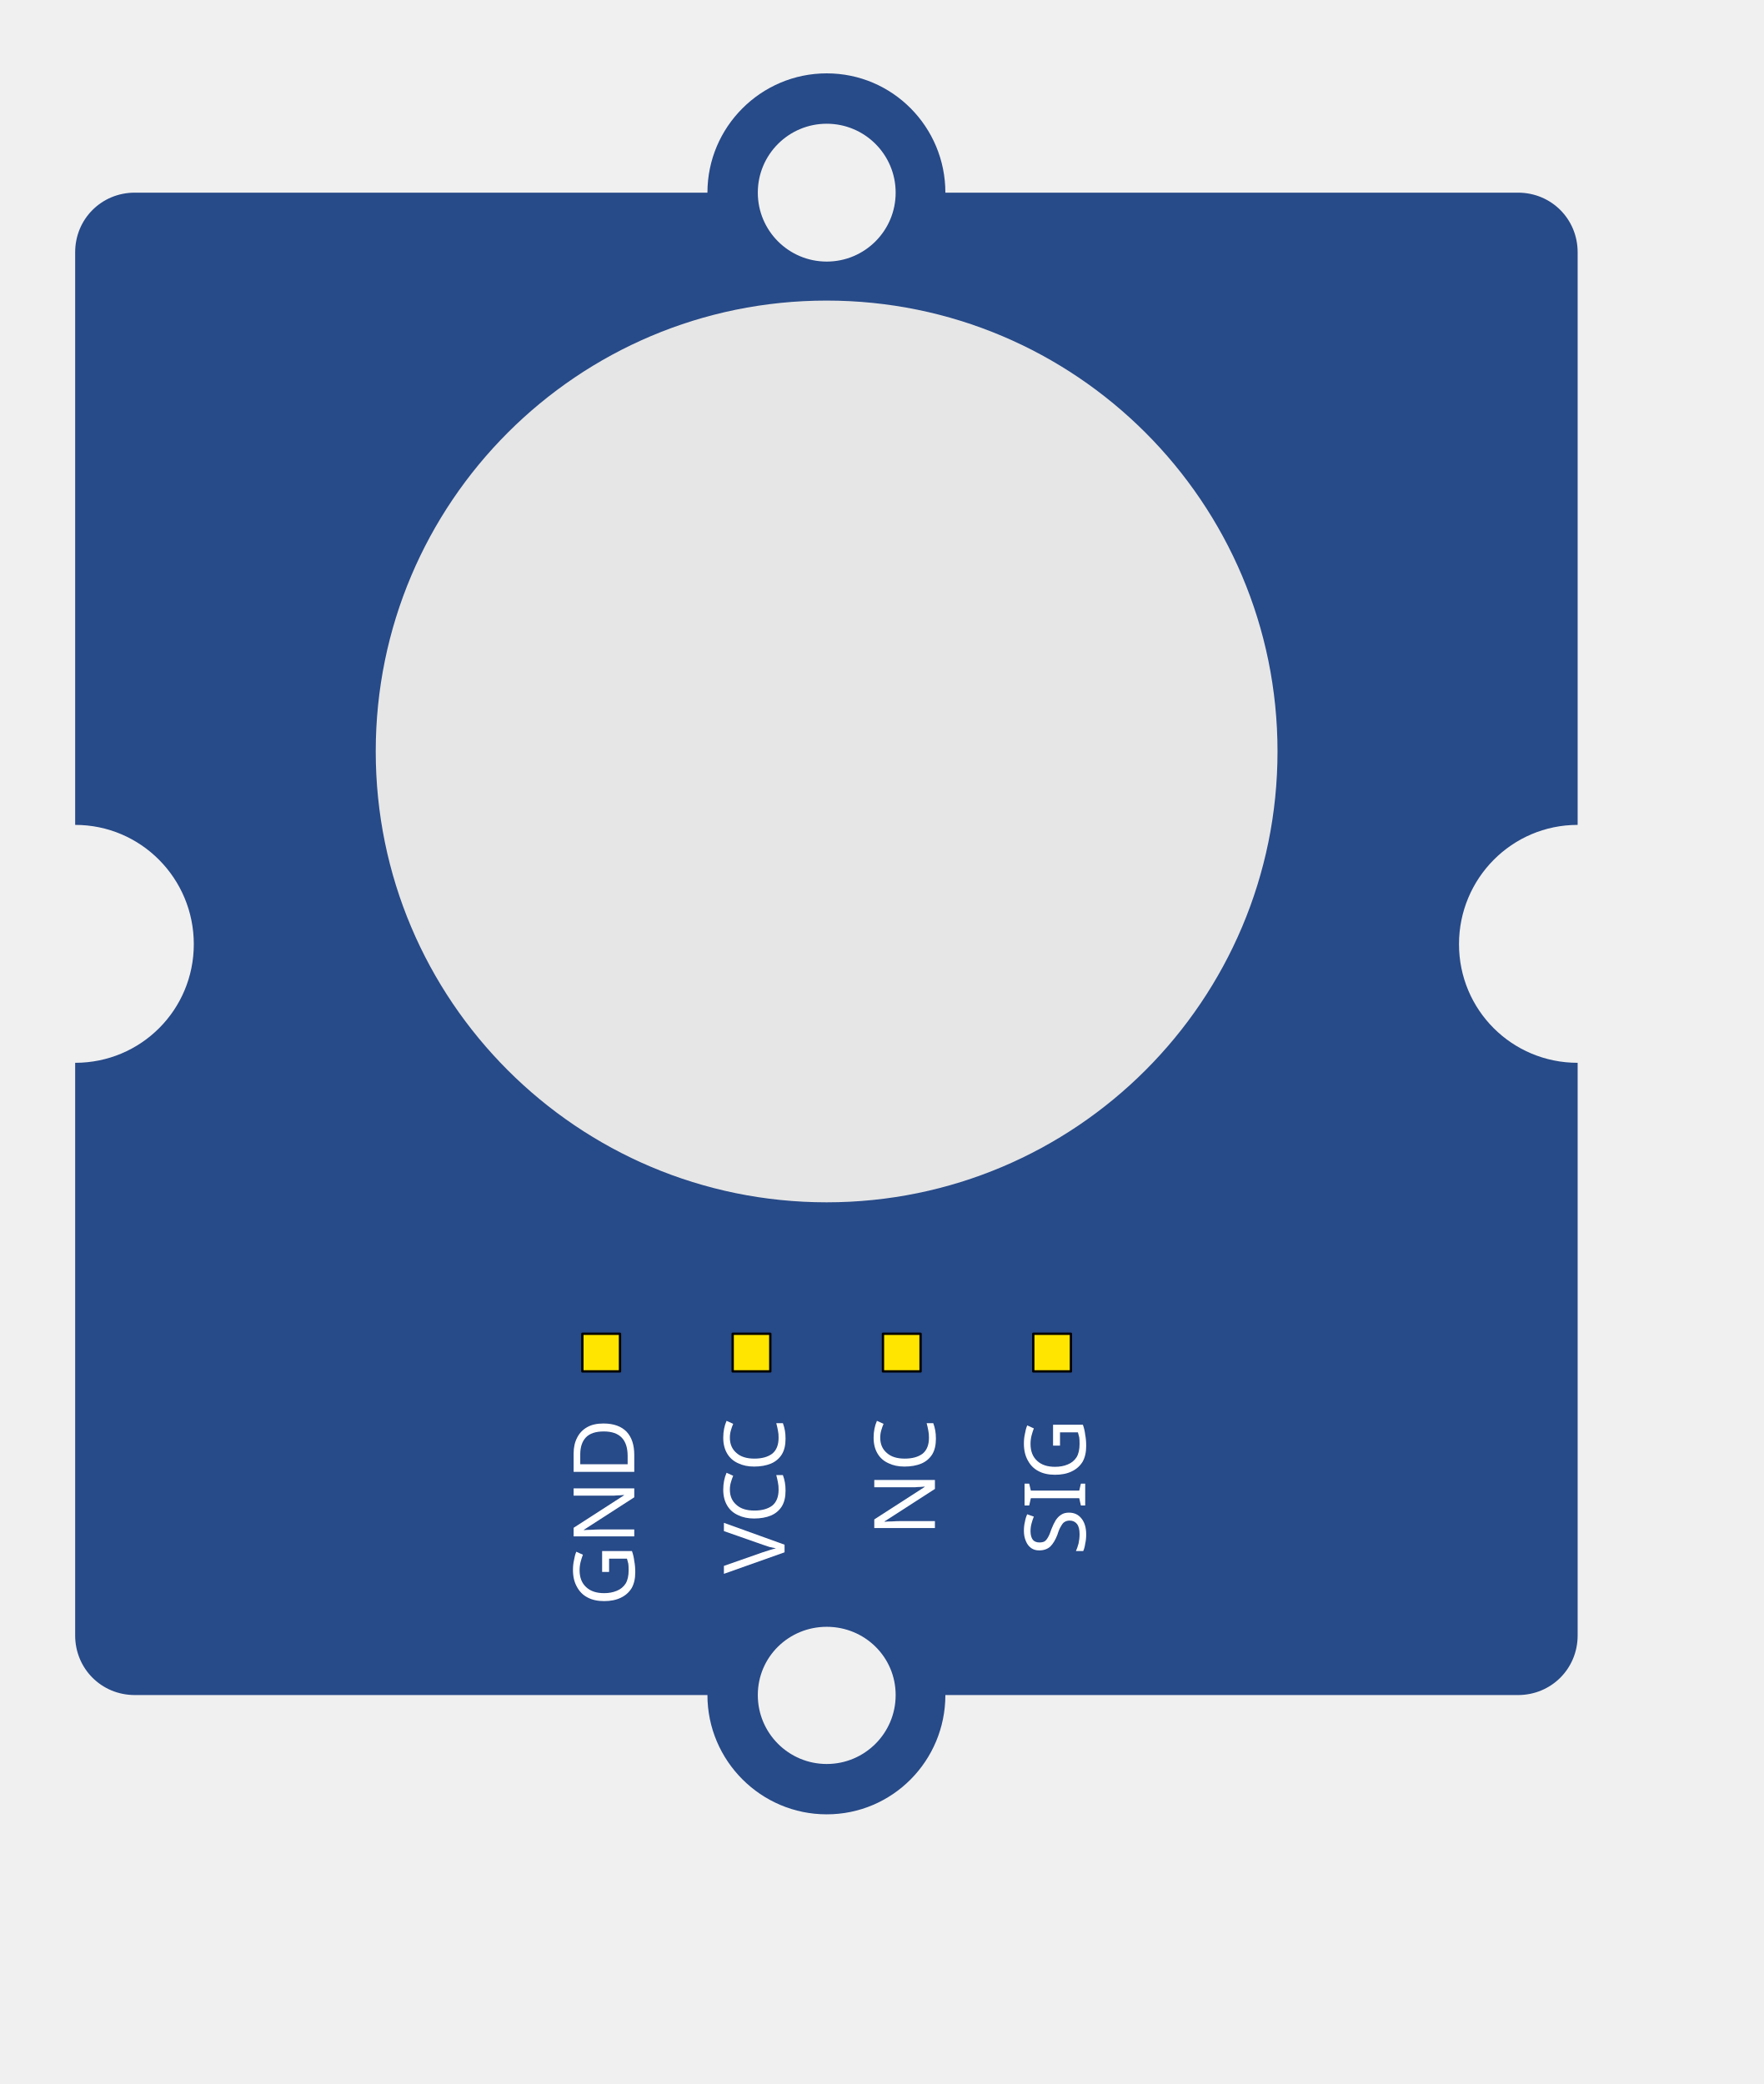
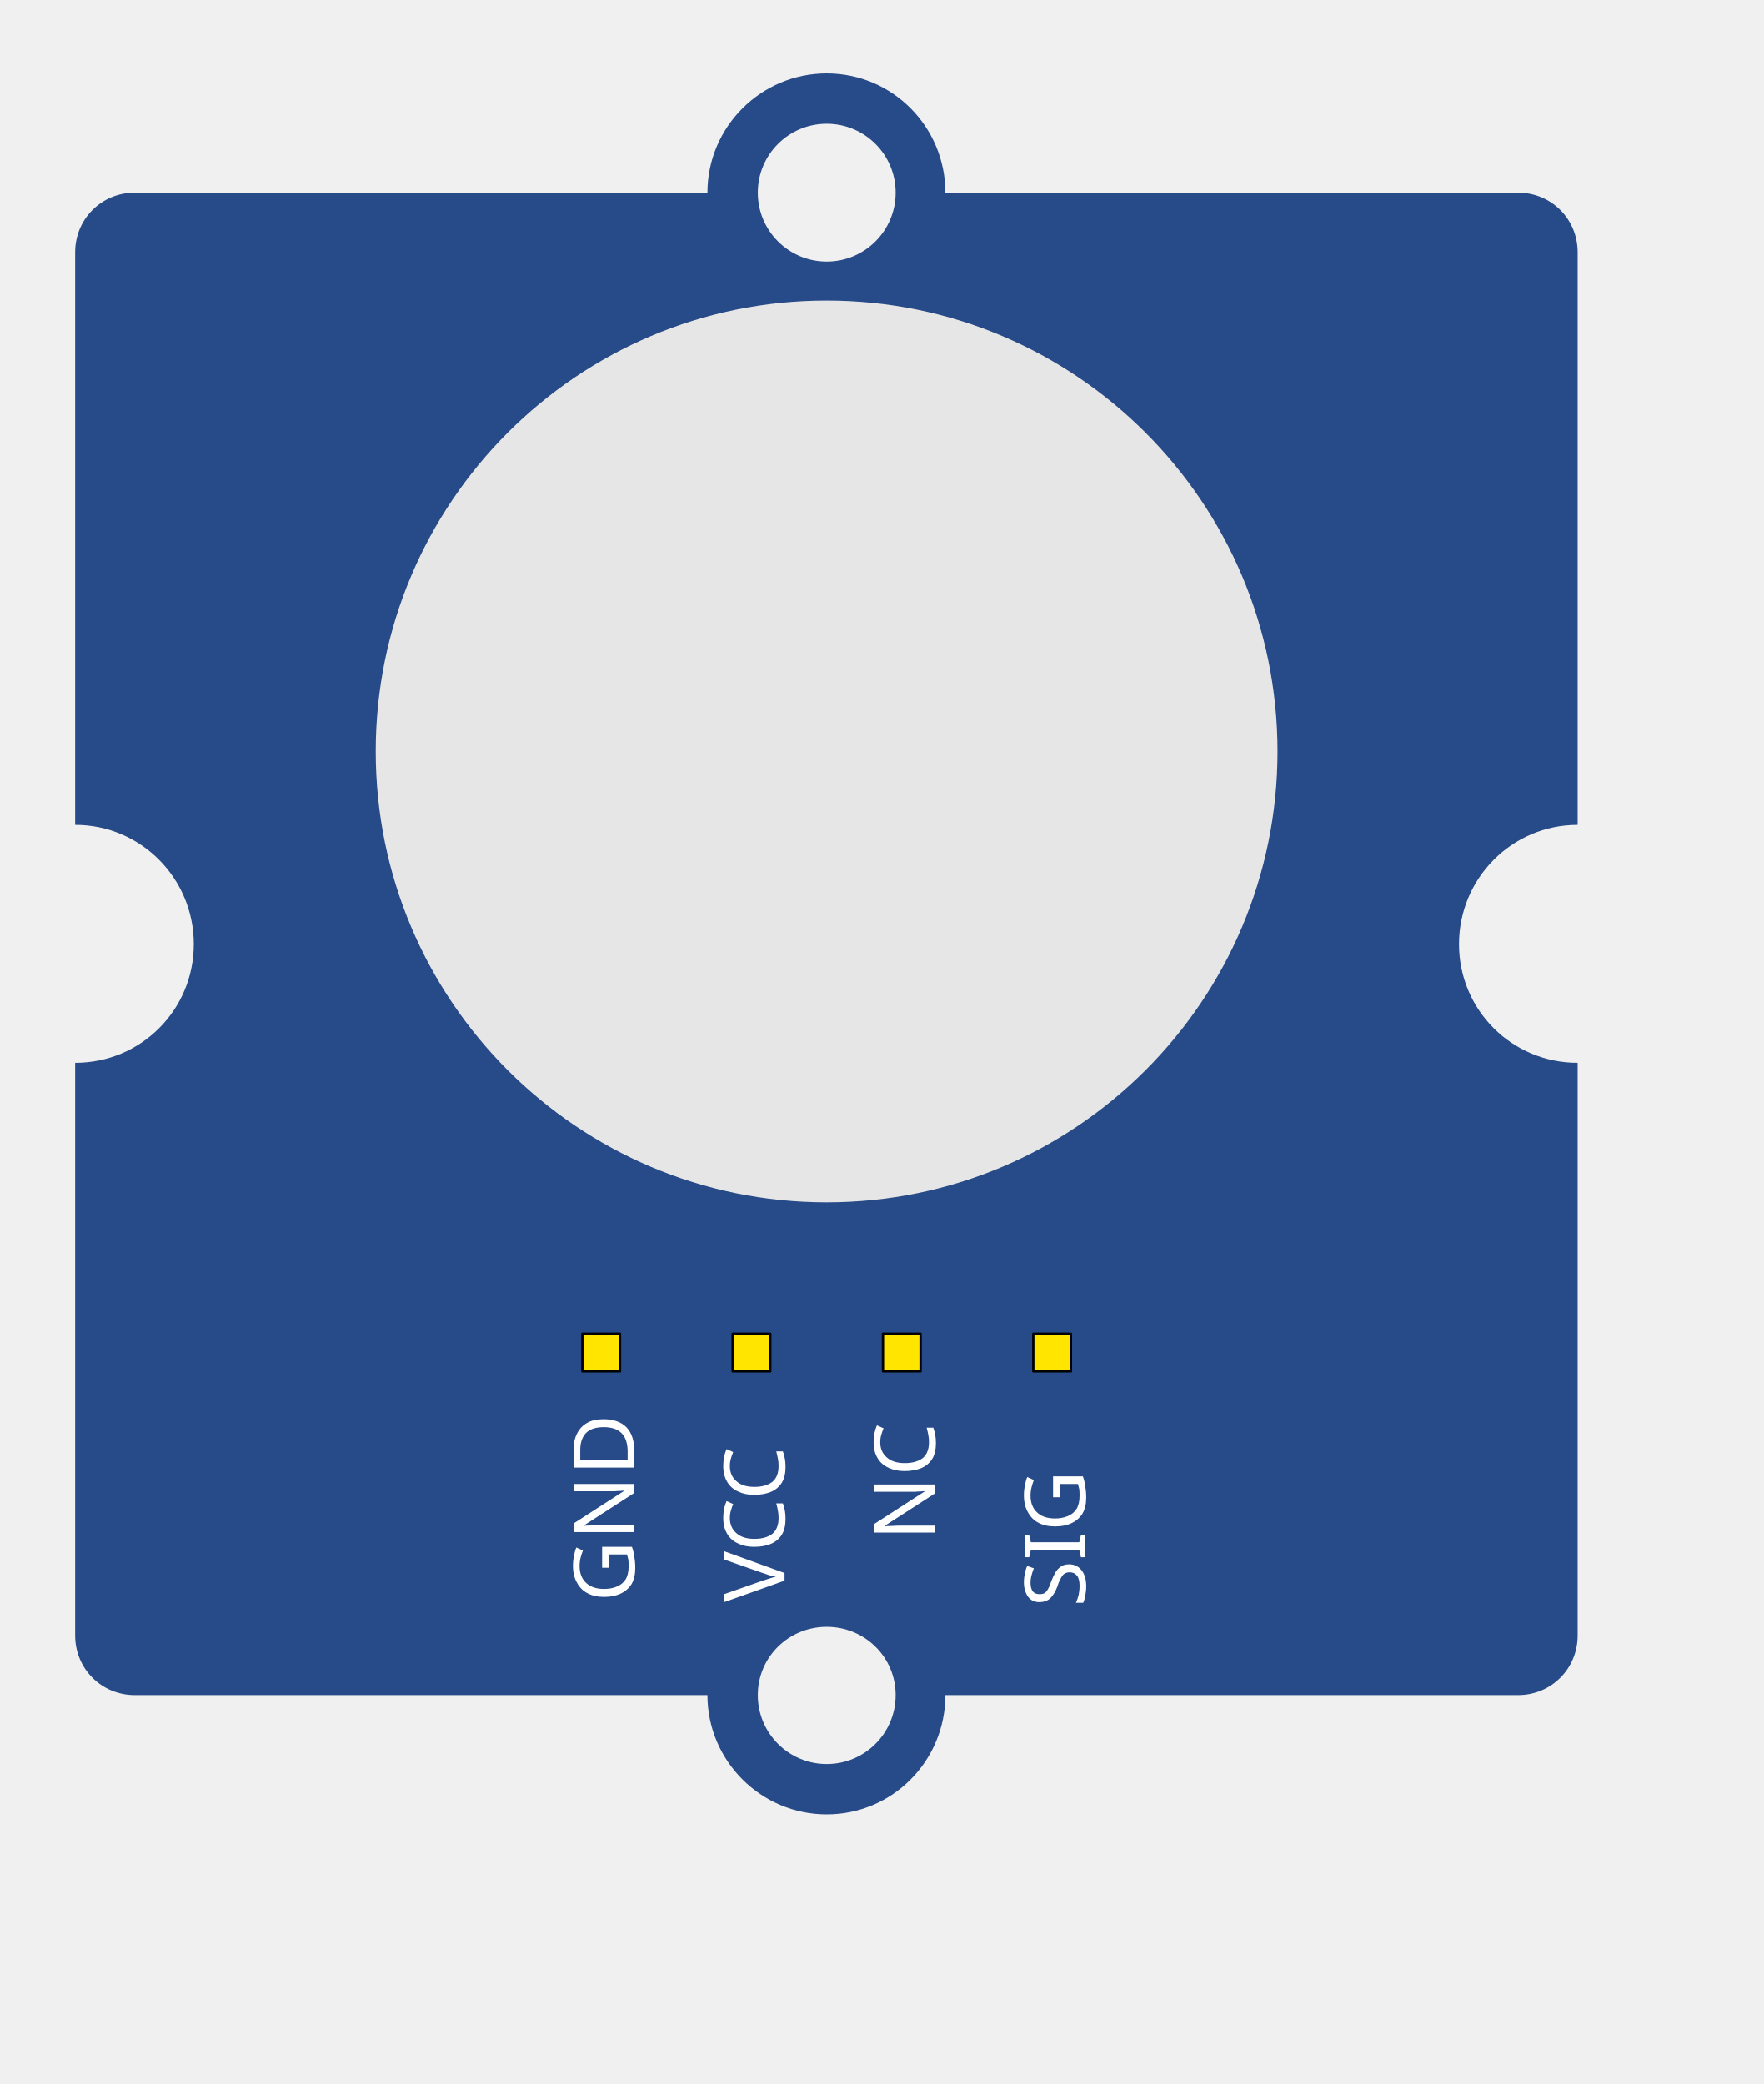
<svg xmlns="http://www.w3.org/2000/svg" width="22mm" version="1.1" height="26mm" id="svg2">
  <defs id="defs56" />
  <g id="layer1" style="display:inline" transform="translate(0,14.17323)">
    <path style="display:inline;fill:#274a88" d="m 38.981,-10.714 c -3.1,0 -5.625,2.525 -5.625,5.625 l -27,0 c -1.57,0 -2.812,1.242 -2.812,2.812 l 0,27 c 3.1,0 5.594,2.525 5.594,5.625 0,3.1 -2.494,5.594 -5.594,5.594 l 0,27 c 0,1.57 1.242,2.812 2.812,2.812 l 27,0 c 0,3.1 2.525,5.625 5.625,5.625 3.1,0 5.594,-2.525 5.594,-5.625 l 27,0 c 1.57,0 2.812,-1.242 2.812,-2.812 l 0,-27 c -3.1,0 -5.594,-2.494 -5.594,-5.594 0,-3.1 2.494,-5.625 5.594,-5.625 l 0,-27 c 0,-1.57 -1.242,-2.812 -2.812,-2.812 l -27,0 c 0,-3.1 -2.494,-5.625 -5.594,-5.625 z m 0,2.375 c 1.795,0 3.25,1.455 3.25,3.25 0,1.795 -1.455,3.25 -3.25,3.25 -1.795,0 -3.25,-1.455 -3.25,-3.25 0,-1.795 1.455,-3.25 3.25,-3.25 z m 0,70.875 c 1.795,0 3.25,1.424 3.25,3.219 0,1.795 -1.455,3.25 -3.25,3.25 -1.795,0 -3.25,-1.455 -3.25,-3.25 0,-1.795 1.455,-3.219 3.25,-3.219 z" id="Board" />
  </g>
  <g id="layer2" style="display:inline" transform="translate(0,14.17323)">
    <circle cx="38.976" cy="21.26" id="Vib_Motor" style="display:inline;fill:#e6e6e6;stroke:none;stroke-width:1;stroke-opacity:1" r="21.26" />
  </g>
  <g id="layer4" transform="translate(0,14.17323)" style="display:inline">
-     <text style="font-style:normal;font-variant:normal;font-weight:normal;font-stretch:normal;font-size:4px;line-height:125%;font-family:OCRA;-inkscape-font-specification:'OCRA, Normal';text-align:end;writing-mode:lr-tb;text-anchor:end;display:inline;fill:#ffffff" font-size="3.2" id="Label_GND" y="29.906" x="-52.703" transform="matrix(0,-1,1,0,0,0)">GND</text>
-     <text style="font-style:normal;font-variant:normal;font-weight:normal;font-stretch:normal;font-size:4px;line-height:125%;font-family:OCRA;-inkscape-font-specification:'OCRA, Normal';text-align:end;writing-mode:lr-tb;text-anchor:end;display:inline;fill:#ffffff" font-size="3.2" id="Label_VCC" y="36.993" x="-52.703" transform="matrix(0,-1,1,0,0,0)">VCC</text>
-     <text style="font-style:normal;font-variant:normal;font-weight:normal;font-stretch:normal;font-size:4px;line-height:125%;font-family:OCRA;-inkscape-font-specification:'OCRA, Normal';text-align:end;writing-mode:lr-tb;text-anchor:end;display:inline;fill:#ffffff" font-size="3.2" id="Label_NC" y="44.08" x="-52.703" transform="matrix(0,-1,1,0,0,0)">NC</text>
-     <text style="font-style:normal;font-variant:normal;font-weight:normal;font-stretch:normal;font-size:4px;line-height:125%;font-family:OCRA;-inkscape-font-specification:'OCRA, Normal';text-align:end;writing-mode:lr-tb;text-anchor:end;display:inline;fill:#ffffff" font-size="3.2" id="Label_SIG" y="51.166" x="-52.703" transform="matrix(0,-1,1,0,0,0)">SIG</text>
+     <text xml:space="preserve" style="font-style:normal;font-variant:normal;font-weight:normal;font-stretch:normal;font-size:4px;line-height:125%;font-family:OCRA;-inkscape-font-specification:'OCRA, Normal';text-align:start;letter-spacing:0px;word-spacing:0px;writing-mode:lr-tb;text-anchor:start;fill:#ffffff;fill-opacity:1;stroke:none;stroke-width:1px;stroke-linecap:butt;stroke-linejoin:miter;stroke-opacity:1" x="-61.375" y="29.906" id="Label_GND" transform="matrix(0,-1,1,0,0,0)">
+       <tspan id="tspan4153" x="-61.375" y="29.906" style="font-style:normal;font-variant:normal;font-weight:normal;font-stretch:normal;font-size:4px;line-height:125%;font-family:OCRA;-inkscape-font-specification:'OCRA, Normal';text-align:start;writing-mode:lr-tb;text-anchor:start">GND</tspan>
+     </text>
+     <text xml:space="preserve" style="font-style:normal;font-variant:normal;font-weight:normal;font-stretch:normal;font-size:3.75px;line-height:125%;font-family:OCRA;-inkscape-font-specification:'OCRA, Normal';text-align:start;letter-spacing:0px;word-spacing:0px;writing-mode:lr-tb;text-anchor:start;fill:#000000;fill-opacity:1;stroke:none;stroke-width:1px;stroke-linecap:butt;stroke-linejoin:miter;stroke-opacity:1" x="-61.375" y="36.993" id="Label_VCC" transform="matrix(0,-1,1,0,0,0)">
+       <tspan id="tspan4157" x="-61.375" y="36.993" style="font-style:normal;font-variant:normal;font-weight:normal;font-stretch:normal;font-size:4px;line-height:125%;font-family:OCRA;-inkscape-font-specification:'OCRA, Normal';text-align:start;writing-mode:lr-tb;text-anchor:start;fill:#ffffff">VCC</tspan>
+     </text>
+     <text xml:space="preserve" style="font-style:normal;font-variant:normal;font-weight:normal;font-stretch:normal;font-size:3.75px;line-height:125%;font-family:OCRA;-inkscape-font-specification:'OCRA, Normal';text-align:start;letter-spacing:0px;word-spacing:0px;writing-mode:lr-tb;text-anchor:start;fill:#000000;fill-opacity:1;stroke:none;stroke-width:1px;stroke-linecap:butt;stroke-linejoin:miter;stroke-opacity:1" x="-58.484" y="44.08" id="Label_NC" transform="matrix(0,-1,1,0,0,0)">
+       <tspan id="tspan4161" x="-58.484" y="44.08" style="font-style:normal;font-variant:normal;font-weight:normal;font-stretch:normal;font-size:4px;line-height:125%;font-family:OCRA;-inkscape-font-specification:'OCRA, Normal';text-align:start;writing-mode:lr-tb;text-anchor:start;fill:#ffffff">NC</tspan>
+     </text>
+     <text xml:space="preserve" style="font-style:normal;font-variant:normal;font-weight:normal;font-stretch:normal;font-size:3.75px;line-height:125%;font-family:OCRA;-inkscape-font-specification:'OCRA, Normal';text-align:start;letter-spacing:0px;word-spacing:0px;writing-mode:lr-tb;text-anchor:start;fill:#000000;fill-opacity:1;stroke:none;stroke-width:1px;stroke-linecap:butt;stroke-linejoin:miter;stroke-opacity:1" x="-61.606" y="51.166" id="Label_SIG" transform="matrix(0,-1,1,0,0,0)">
+       <tspan id="tspan4165" x="-61.606" y="51.166" style="font-style:normal;font-variant:normal;font-weight:normal;font-stretch:normal;font-size:4px;line-height:125%;font-family:OCRA;-inkscape-font-specification:'OCRA, Normal';text-align:start;writing-mode:lr-tb;text-anchor:start;fill:#ffffff">SIG</tspan>
+     </text>
  </g>
  <g id="layer5" transform="translate(0,14.17323)" style="display:inline">
-     <path id="connector0pin" d="m 50.494,50.493 -1.774,0 0,-1.774 1.774,0 0,1.774 z" style="display:inline;fill:#ffe500;stroke:#000000;stroke-width:0.11;stroke-linejoin:round" />
-     <path id="connector1pin" d="m 41.632,48.719 1.774,0 0,1.774 -1.774,0 0,-1.774 z" style="display:inline;fill:#ffe500;stroke:#000000;stroke-width:0.11;stroke-linejoin:round" />
-     <path id="connector2pin" d="m 34.546,50.493 0,-1.774 1.774,0 0,1.774 -1.774,0 z" style="display:inline;fill:#ffe500;stroke:#000000;stroke-width:0.11;stroke-linejoin:round" />
-     <path id="connector3pin" d="m 27.459,50.493 0,-1.774 1.774,0 0,1.774 -1.774,0 z" style="display:inline;fill:#ffe500;stroke:#000000;stroke-width:0.11;stroke-linejoin:round" />
+     <path id="connector1pin" d="m 50.494,50.493 -1.774,0 0,-1.774 1.774,0 0,1.774 z" style="display:inline;fill:#ffe500;stroke:#000000;stroke-width:0.11;stroke-linejoin:round" />
+     <path id="connector2pin" d="m 41.632,48.719 1.774,0 0,1.774 -1.774,0 0,-1.774 z" style="display:inline;fill:#ffe500;stroke:#000000;stroke-width:0.11;stroke-linejoin:round" />
+     <path id="connector3pin" d="m 34.546,50.493 0,-1.774 1.774,0 0,1.774 -1.774,0 z" style="display:inline;fill:#ffe500;stroke:#000000;stroke-width:0.11;stroke-linejoin:round" />
+     <path id="connector4pin" d="m 27.459,50.493 0,-1.774 1.774,0 0,1.774 -1.774,0 z" style="display:inline;fill:#ffe500;stroke:#000000;stroke-width:0.11;stroke-linejoin:round" />
  </g>
</svg>
